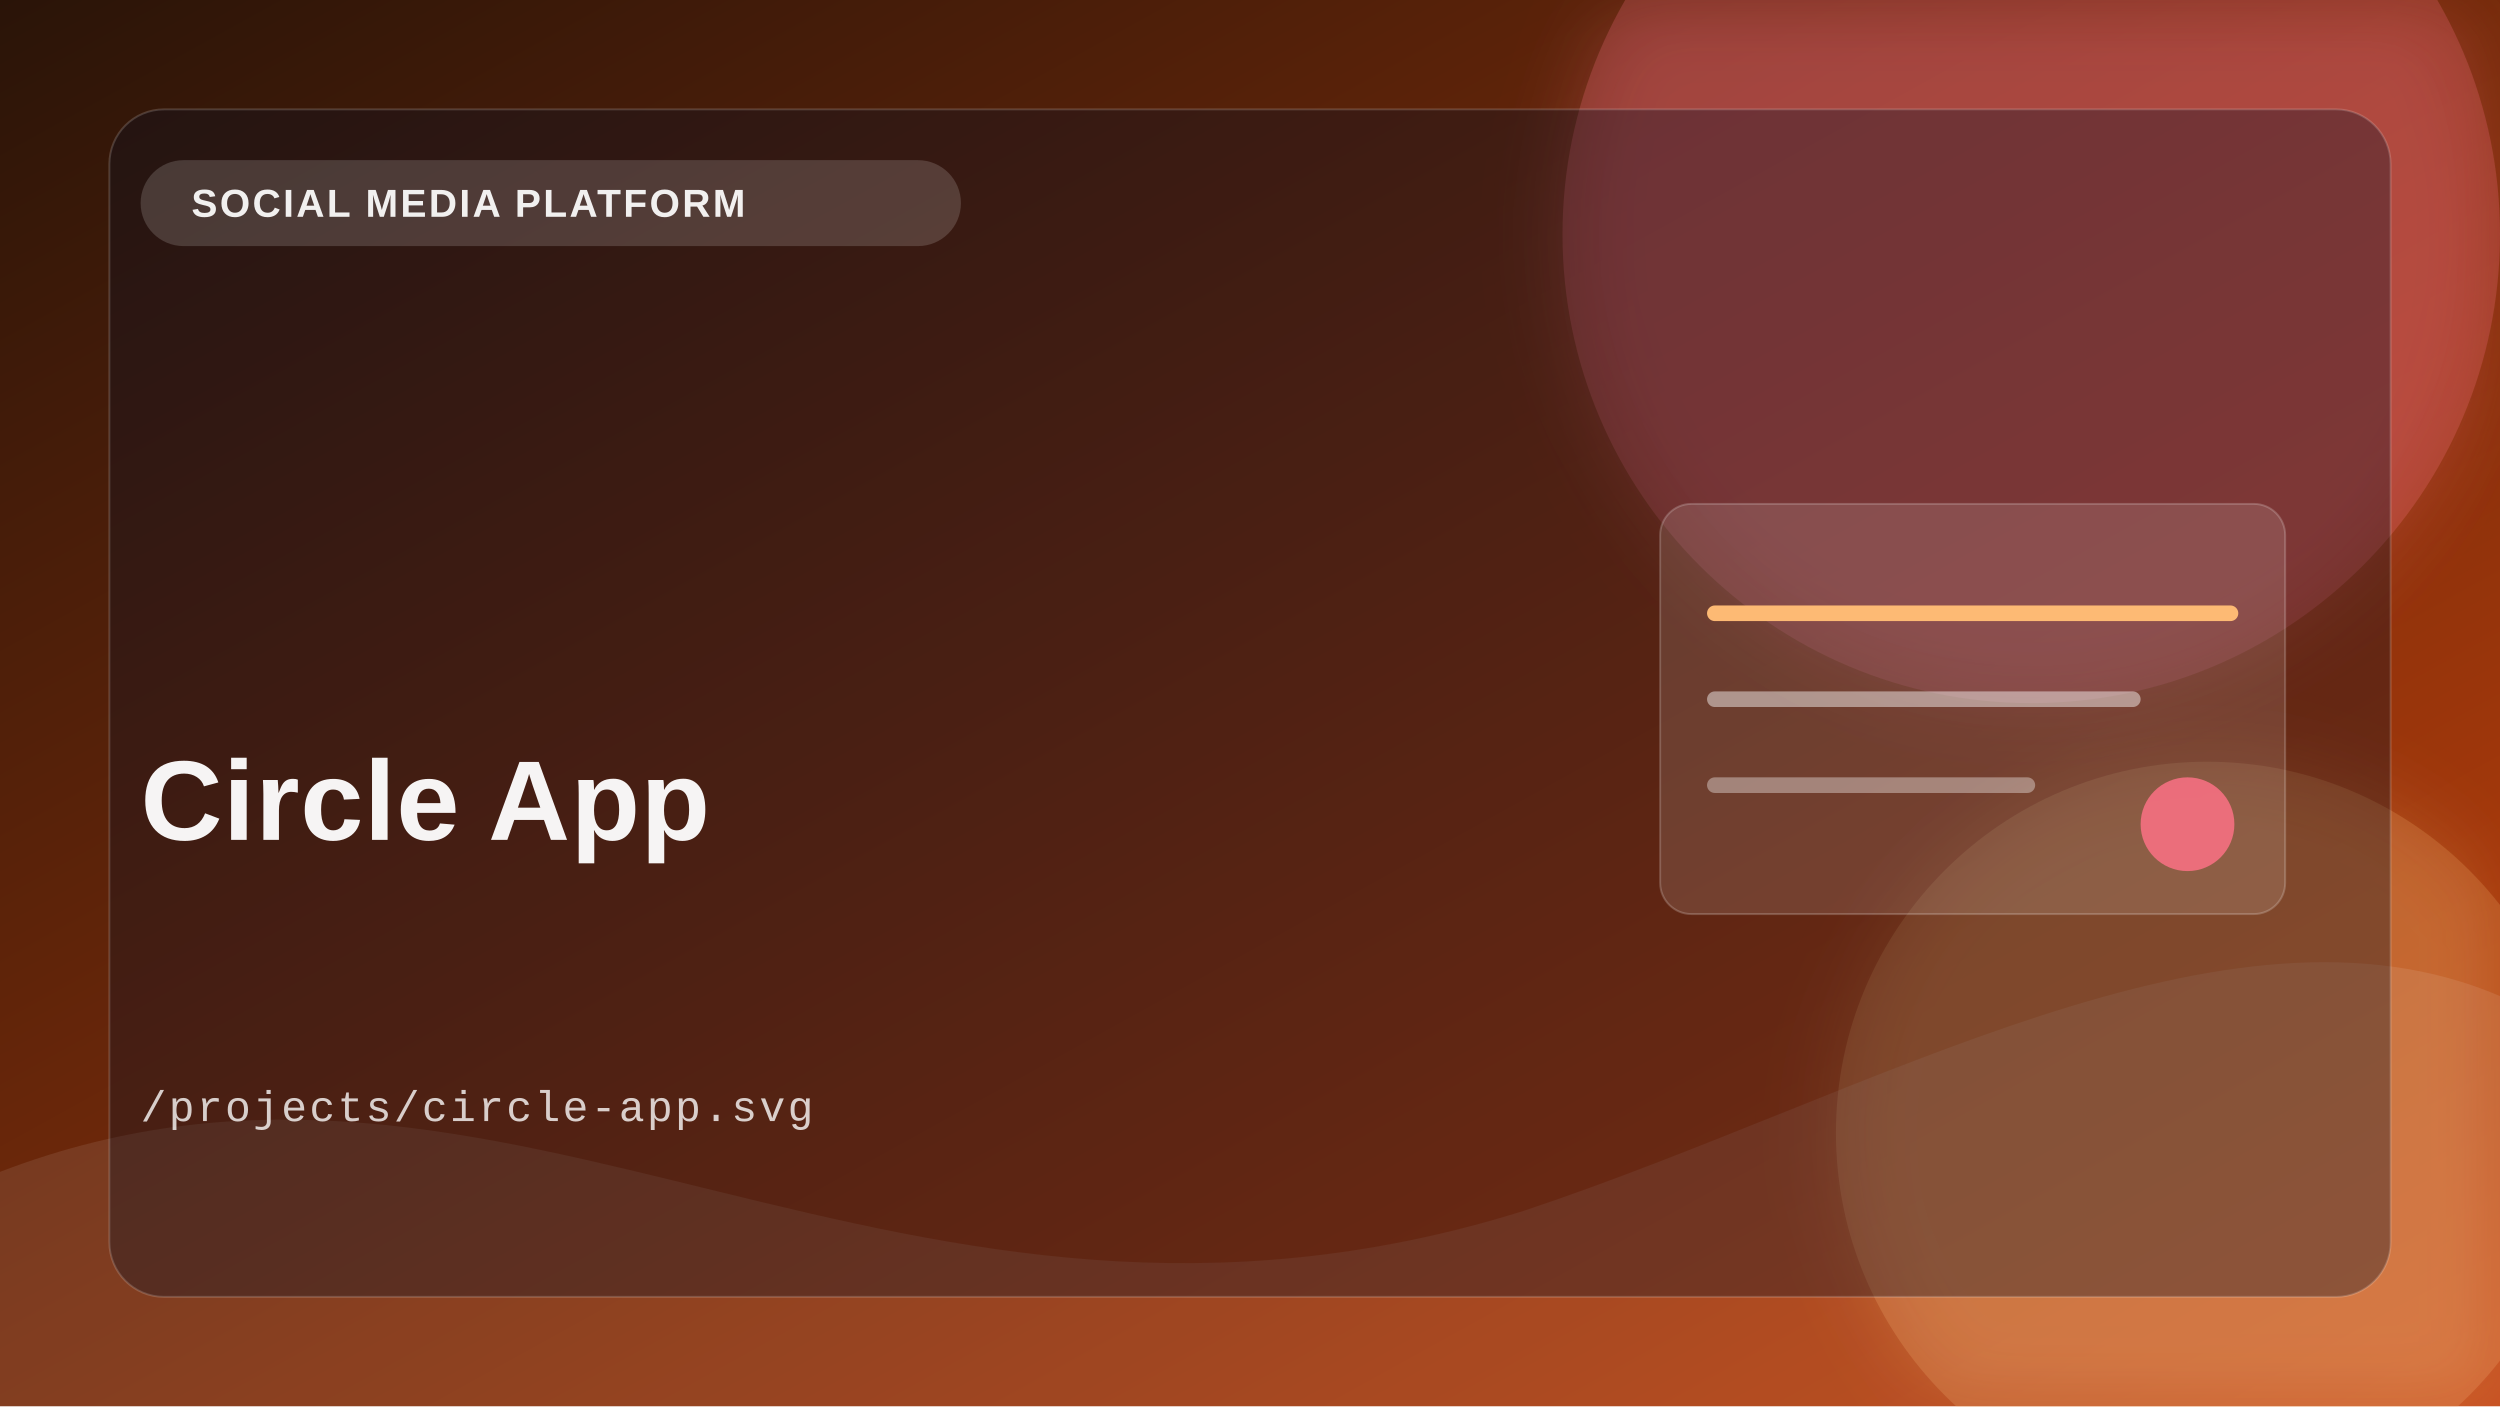
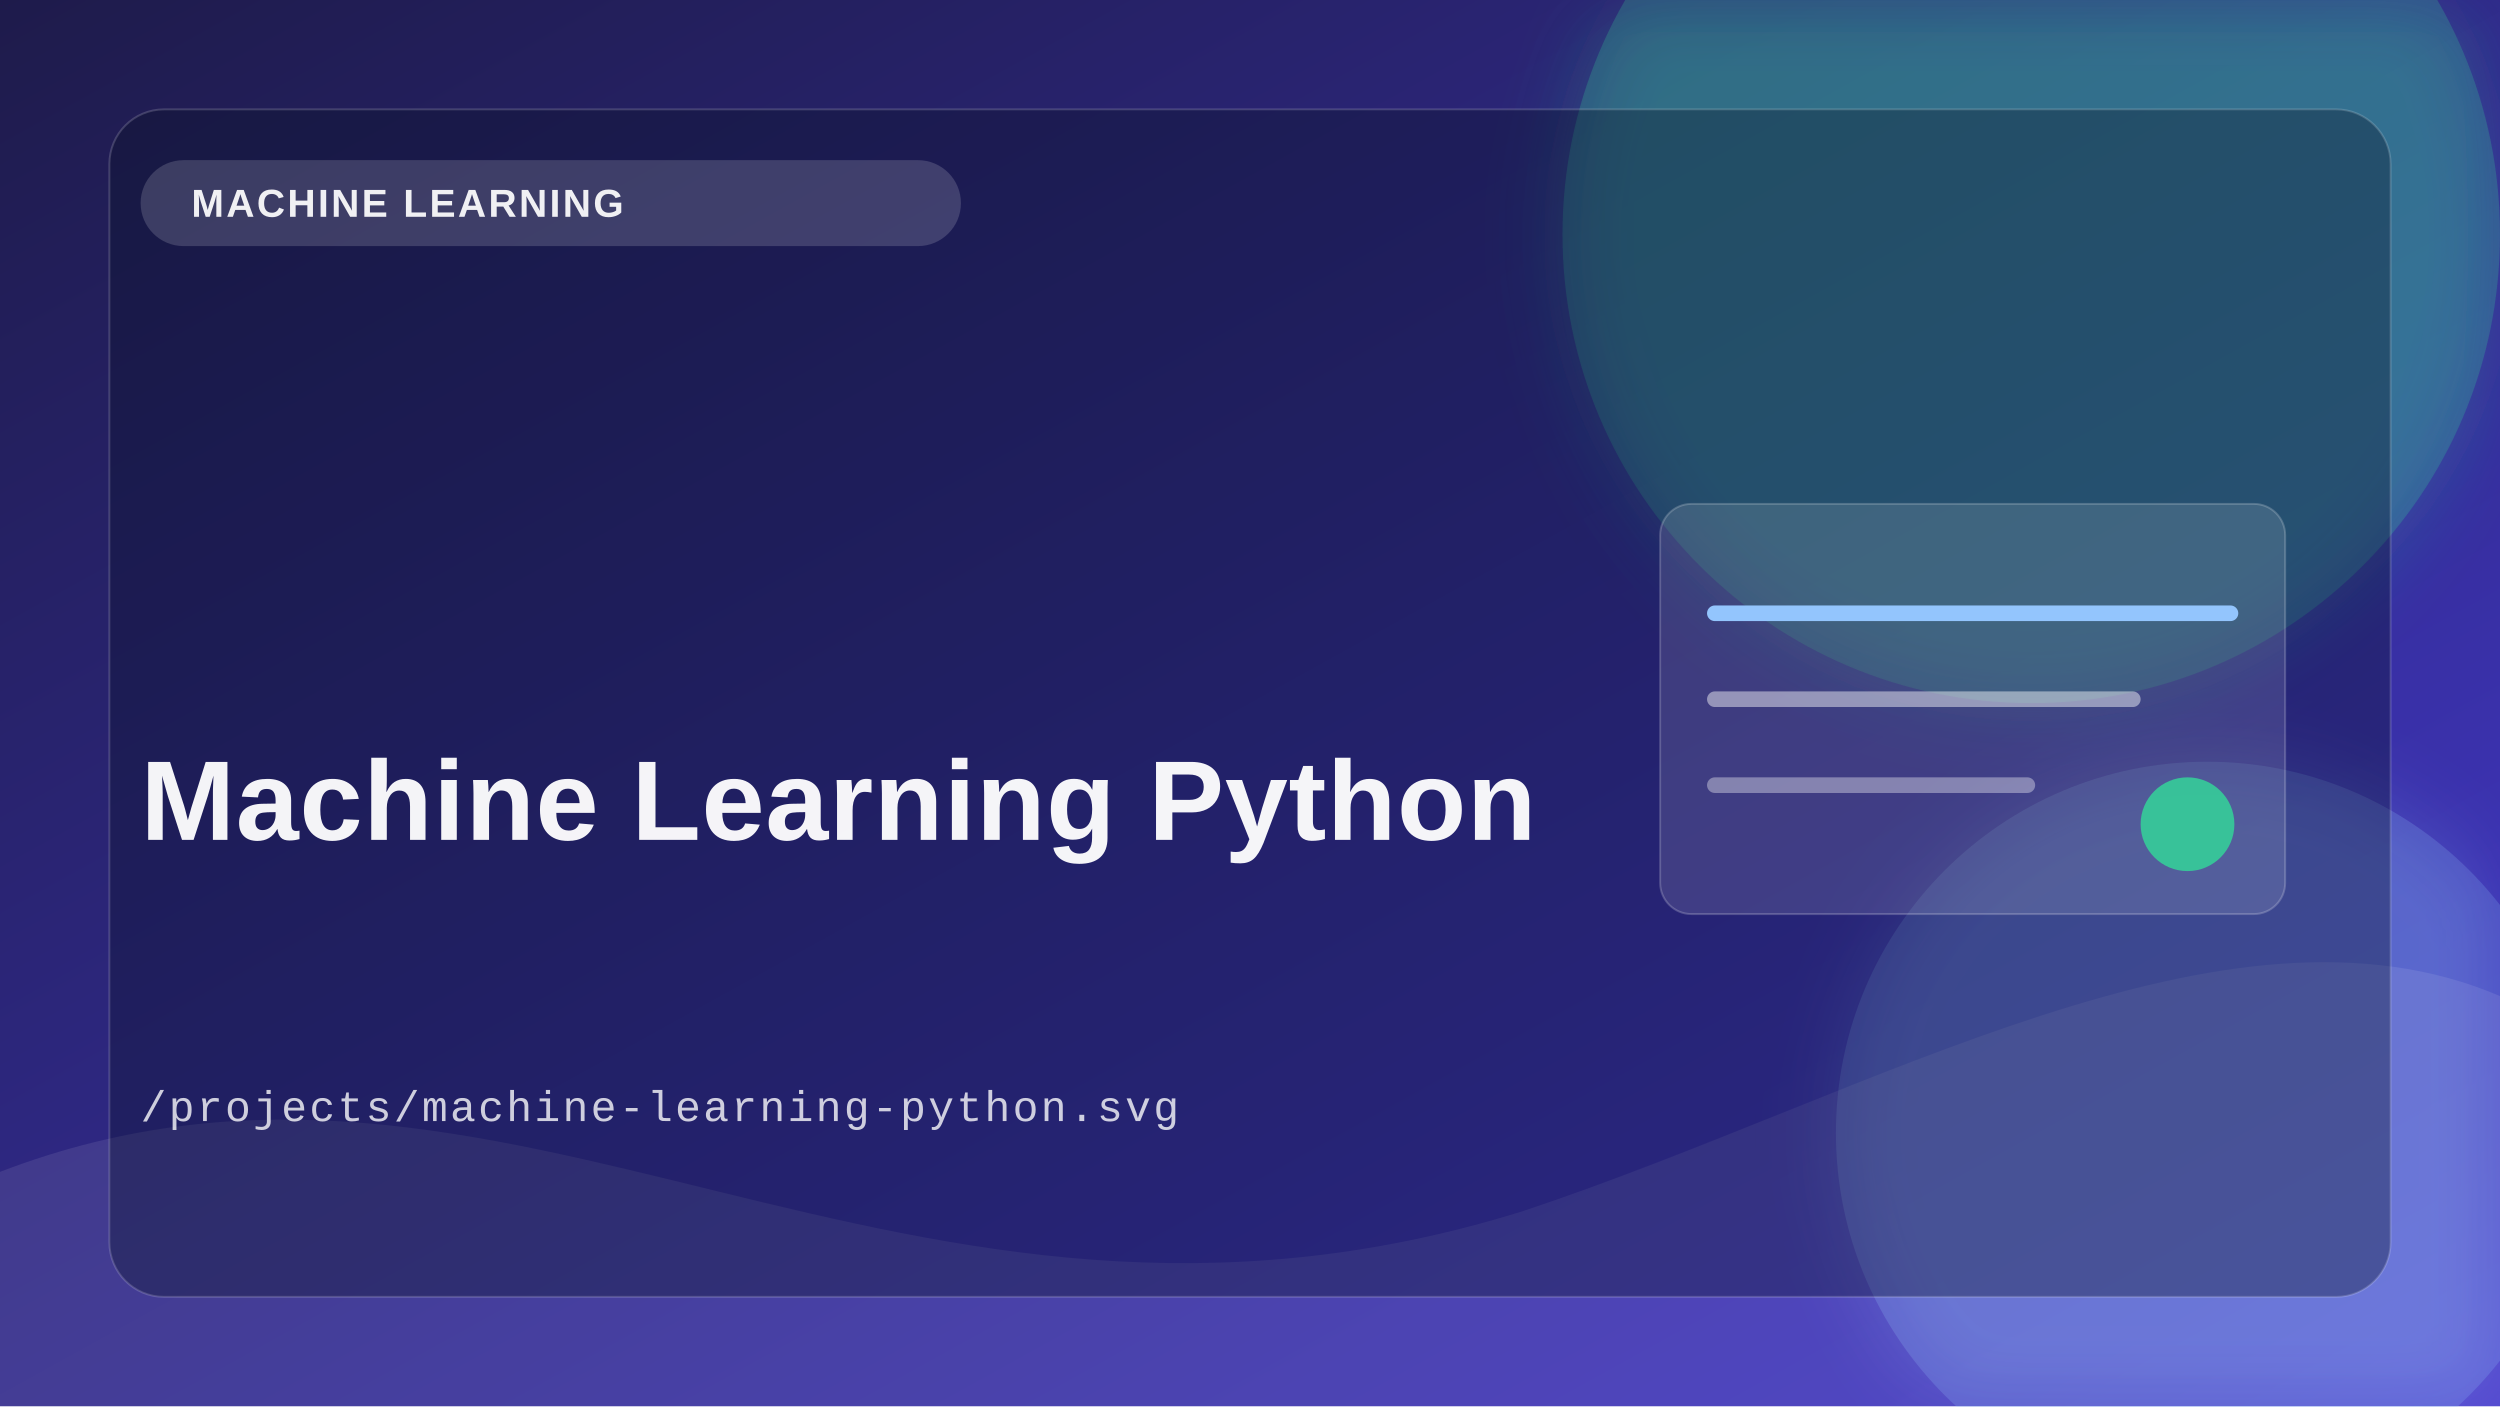
<svg xmlns="http://www.w3.org/2000/svg" width="1280" height="720" viewBox="0 0 1280 720" role="img" aria-labelledby="title desc">
  <defs>
    <linearGradient id="bg" x1="0" y1="0" x2="1" y2="1">
-       <stop offset="0%" stop-color="#2A1408" />
-       <stop offset="100%" stop-color="#C2410C" />
+       <stop offset="0%" stop-color="#1E1B4B" />
+       <stop offset="100%" stop-color="#4338CA" />
    </linearGradient>
    <filter id="softGlow" x="-30%" y="-30%" width="160%" height="160%">
      <feGaussianBlur stdDeviation="20" result="blur" />
      <feMerge>
        <feMergeNode in="blur" />
        <feMergeNode in="SourceGraphic" />
      </feMerge>
    </filter>
  </defs>
  <rect width="1280" height="720" fill="url(#bg)" />
-   <circle cx="1040" cy="120" r="240" fill="#FB7185" fill-opacity="0.24" filter="url(#softGlow)" />
-   <circle cx="1130" cy="580" r="190" fill="#FDBA74" fill-opacity="0.2" filter="url(#softGlow)" />
+   <circle cx="1040" cy="120" r="240" fill="#34D399" fill-opacity="0.24" filter="url(#softGlow)" />
+   <circle cx="1130" cy="580" r="190" fill="#93C5FD" fill-opacity="0.2" filter="url(#softGlow)" />
  <path d="M0 600 C260 500 460 720 780 620 C960 560 1140 450 1280 510 L1280 720 L0 720 Z" fill="rgba(255,255,255,0.09)" />
  <rect x="56" y="56" width="1168" height="608" rx="28" fill="rgba(8,15,36,0.34)" stroke="rgba(255,255,255,0.17)" />
  <rect x="72" y="82" width="420" height="44" rx="22" fill="rgba(255,255,255,0.16)" />
-   <text x="98" y="111" fill="rgba(255,255,255,0.92)" font-size="20" font-family="Segoe UI, Arial, sans-serif" font-weight="600" letter-spacing="1.2">SOCIAL MEDIA PLATFORM</text>
-   <text x="72" y="430" fill="rgba(255,255,255,0.95)" font-size="58" font-family="Segoe UI, Arial, sans-serif" font-weight="700" letter-spacing="0.4">Circle App</text>
-   <text x="72" y="574" fill="rgba(255,255,255,0.78)" font-size="22" font-family="Consolas, 'Courier New', monospace" letter-spacing="1.2">/projects/circle-app.svg</text>
+   <text x="98" y="111" fill="rgba(255,255,255,0.92)" font-size="20" font-family="Segoe UI, Arial, sans-serif" font-weight="600" letter-spacing="1.2">MACHINE LEARNING</text>
+   <text x="72" y="430" fill="rgba(255,255,255,0.95)" font-size="58" font-family="Segoe UI, Arial, sans-serif" font-weight="700" letter-spacing="0.4">Machine Learning Python</text>
+   <text x="72" y="574" fill="rgba(255,255,255,0.78)" font-size="22" font-family="Consolas, 'Courier New', monospace" letter-spacing="1.2">/projects/machine-learning-python.svg</text>
  <g transform="translate(850 258)">
    <rect x="0" y="0" width="320" height="210" rx="16" fill="rgba(255,255,255,0.12)" stroke="rgba(255,255,255,0.2)" />
-     <path d="M28 56 H292" stroke="#FDBA74" stroke-width="8" stroke-linecap="round" />
+     <path d="M28 56 H292" stroke="#93C5FD" stroke-width="8" stroke-linecap="round" />
    <path d="M28 100 H242" stroke="rgba(255,255,255,0.45)" stroke-width="8" stroke-linecap="round" />
    <path d="M28 144 H188" stroke="rgba(255,255,255,0.36)" stroke-width="8" stroke-linecap="round" />
-     <circle cx="270" cy="164" r="24" fill="#FB7185" fill-opacity="0.85" />
+     <circle cx="270" cy="164" r="24" fill="#34D399" fill-opacity="0.85" />
  </g>
</svg>
